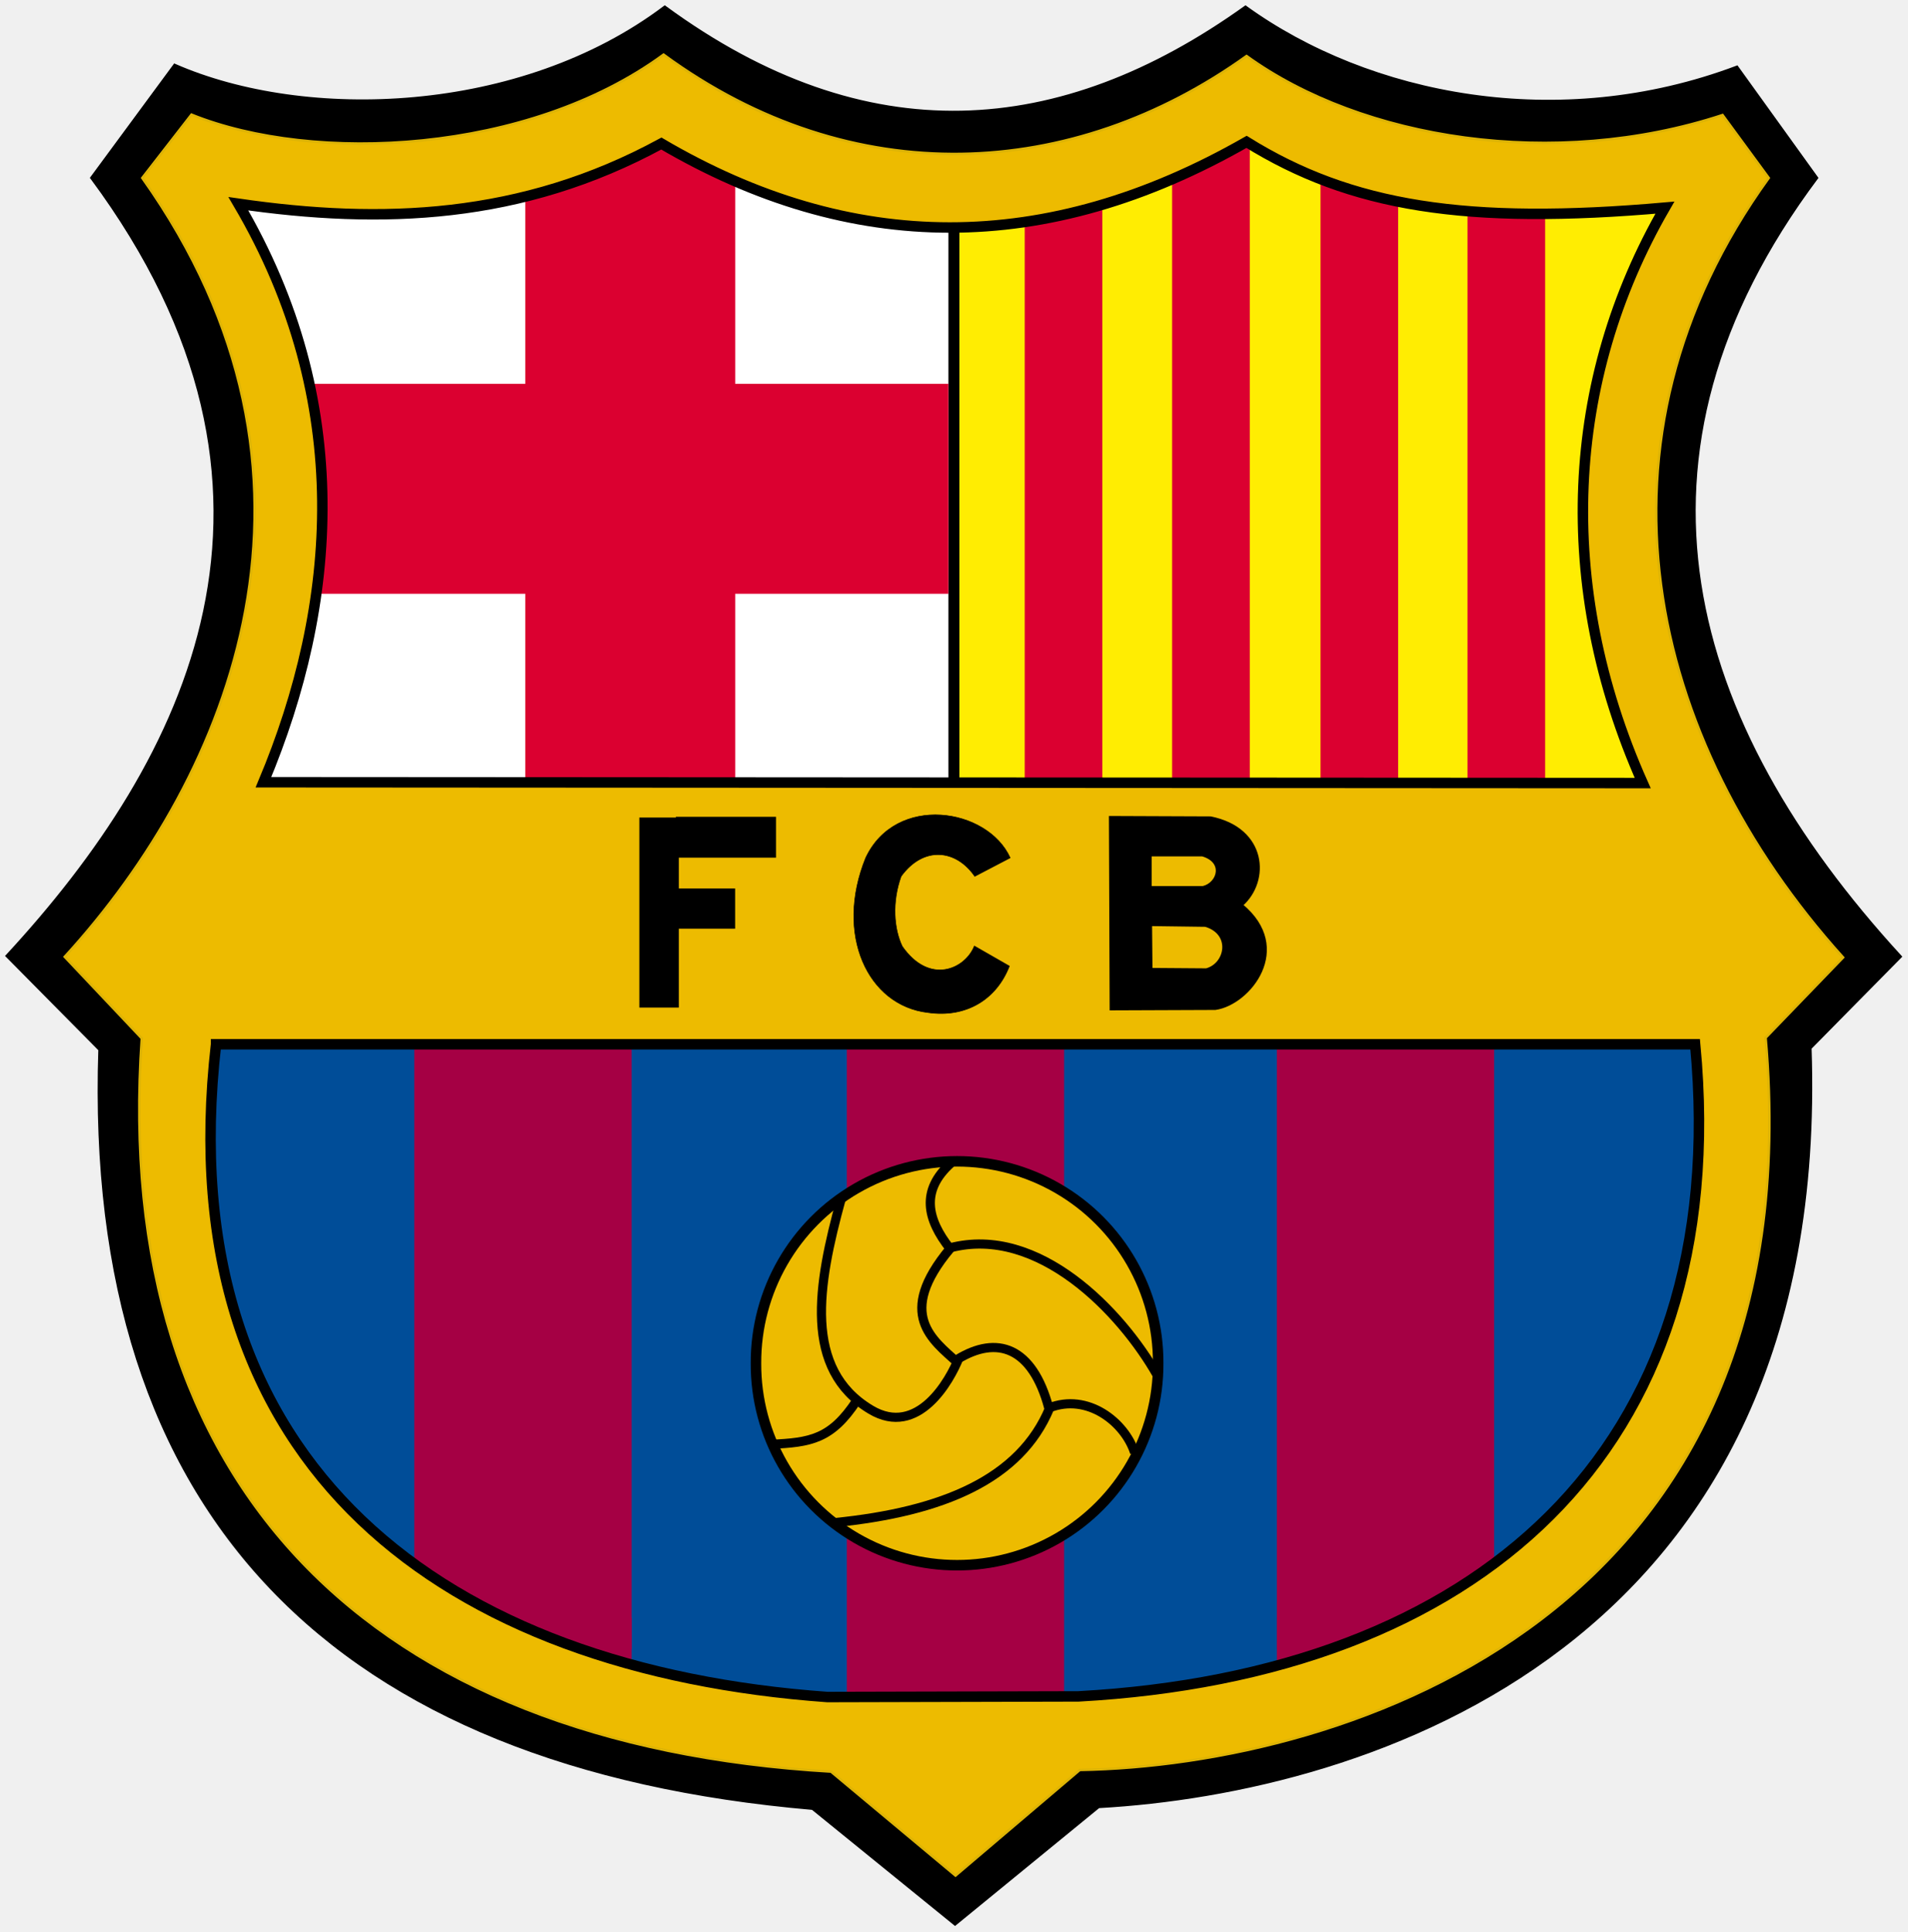
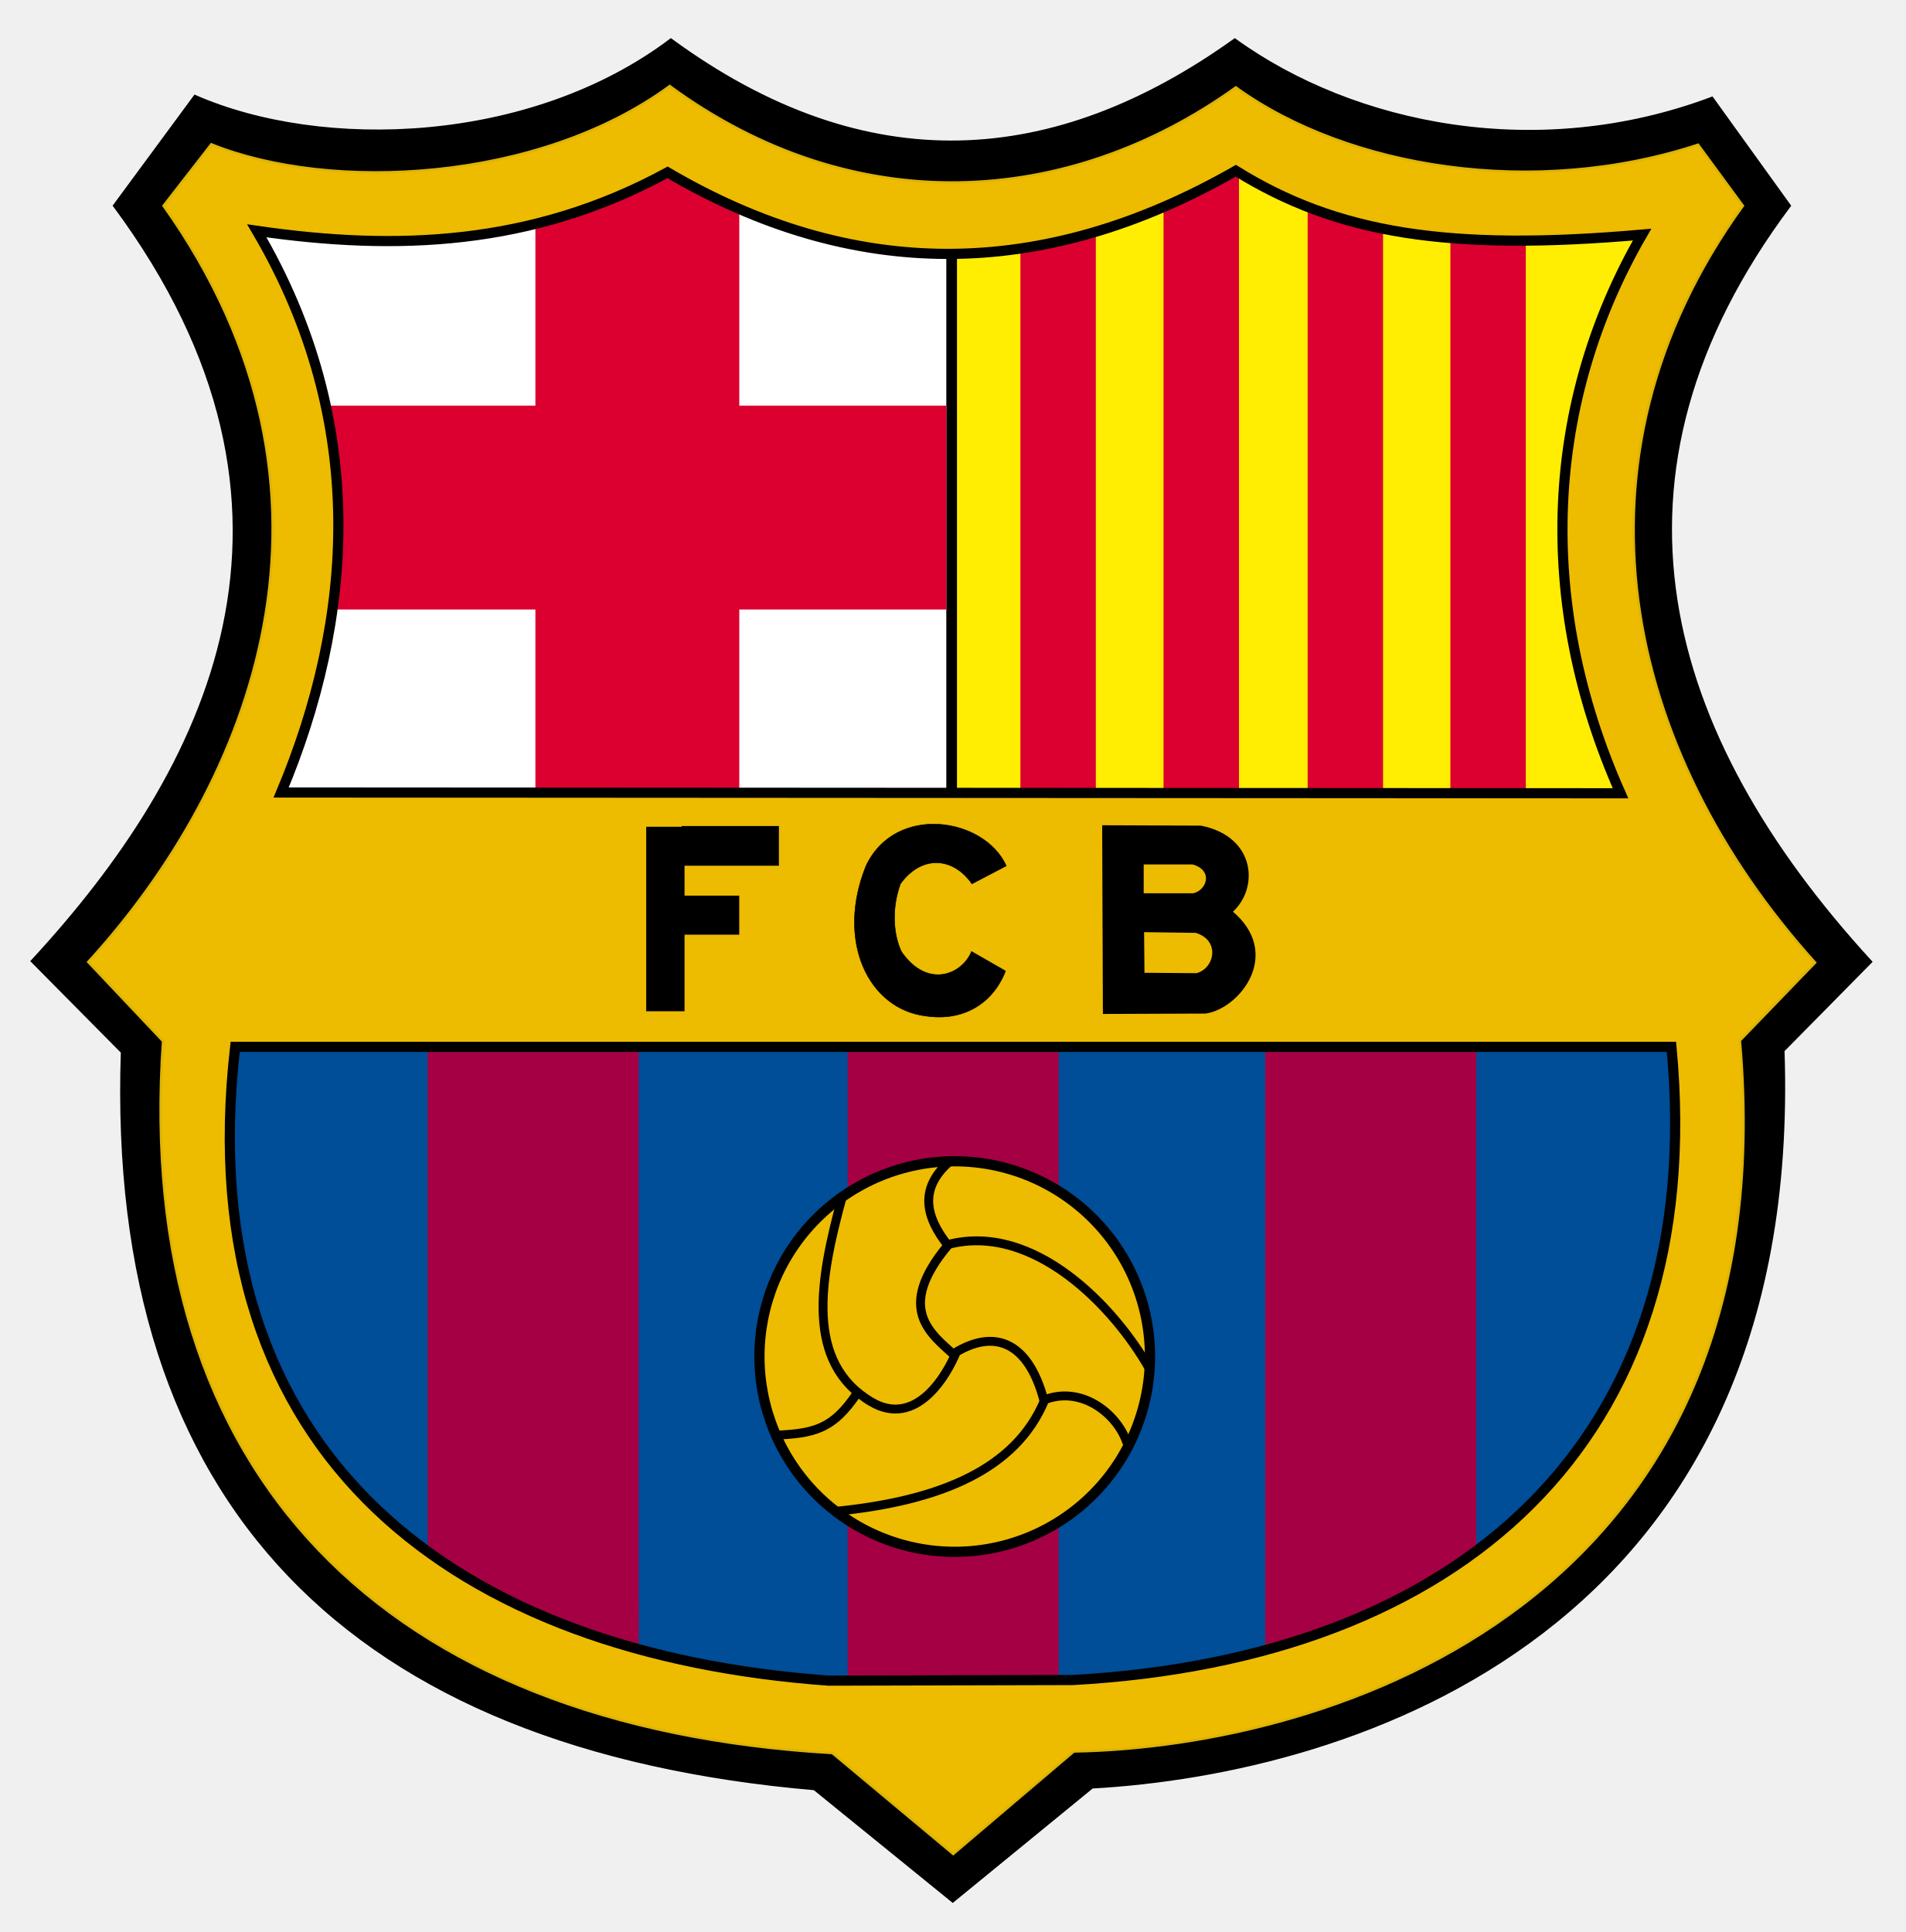
- <svg xmlns="http://www.w3.org/2000/svg" version="1.0" viewBox="1.89 2.46 138.04 139.75">
-   <path d="M74.644 174.448c50.081 21.983 132.278 19.38 187.41-22.228 77.09 56.484 151.285 50.686 222.027 0 47.165 34.092 119.78 48.648 187.916 22.944l30.545 42.44c-79.649 106.443-50.166 208.19 31.988 297.731l-34.498 34.98c7.815 229.58-169.998 284.393-272.102 290.083l-54.897 44.915-54.487-44.245C136.26 825.325 40.016 729.158 45.97 550.904L10.5 515.068C79.804 440.105 131.882 337.67 42.855 217.58z" style="fill:#000;fill-opacity:1;fill-rule:evenodd;stroke:#000;stroke-width:1px;stroke-linecap:butt;stroke-linejoin:miter;stroke-opacity:1" transform="translate(.398 -25.853)scale(.18927)" data-source="https://football-logos.cc" />
-   <path d="M78.794 546.281h586.55c15.415 162.311-87.706 249.98-244.514 258.598l-99.643.252c-150.023-10.784-261.795-89.993-242.393-258.85" style="fill:#004d98;fill-opacity:1;fill-rule:evenodd;stroke:none" transform="translate(.398 -25.853)scale(.18927)" />
-   <path d="M331.65 548.233h83.086v259.363H331.65z" style="fill:#a50044;fill-opacity:1;fill-rule:nonzero;stroke:none" transform="translate(.398 -25.853)scale(.18927)" />
-   <path d="M166.417 548.233h83.086v231.796h-83.086z" style="fill:#a50044;fill-opacity:1;fill-rule:nonzero;stroke:none" transform="translate(.373 -25.853)scale(.18927)" />
-   <path d="M195.386 768.152h54.117v23.877h-54.117zm300.817-219.919h83.086v231.796h-83.086z" style="fill:#a50044;fill-opacity:1;fill-rule:nonzero;stroke:none" transform="translate(.373 -25.853)scale(.18927)" />
-   <path d="M496.203 768.152h54.117v23.877h-54.117z" style="fill:#a50044;fill-opacity:1;fill-rule:nonzero;stroke:none" transform="translate(.373 -25.853)scale(.18927)" />
-   <path d="M370.491 228.08v230.373L90.5 460.48l28.86-110.884L83.41 216.94l177.21-22.784z" style="fill:#fff;fill-opacity:1;fill-rule:evenodd;stroke:none;stroke-width:1px;stroke-linecap:butt;stroke-linejoin:miter;stroke-opacity:1" transform="translate(.398 -25.853)scale(.18927)" />
-   <path d="M374.542 228.08v230.373l279.993 2.026-28.86-110.884 35.948-132.655-177.21-22.784z" style="fill:#ffed02;fill-opacity:1;fill-rule:evenodd;stroke:none" transform="translate(.398 -25.853)scale(.18927)" />
-   <path d="M208.704 200.719h80.278v256.307h-80.278z" style="fill:#db0030;fill-opacity:1;fill-rule:nonzero;stroke:none" transform="translate(.398 -25.853)scale(.18927)" />
-   <path d="M296.322-370.491H376.6v249.801h-80.278z" style="fill:#db0030;fill-opacity:1;fill-rule:nonzero;stroke:none" transform="rotate(90 13.125 -12.727)scale(.18927)" />
-   <path d="M399.801 218.888h29.691v236.469h-29.691zm56.362-16.939h29.691v253.966h-29.691zm56.732 14.315h29.691v240.18h-29.691zm56.201 8.799h29.691V456.23h-29.691z" style="fill:#db0030;fill-opacity:1;fill-rule:nonzero;stroke:none" transform="translate(.373 -25.853)scale(.18927)" data-source="https://football-logos.cc" />
-   <path d="M261.587 170.469c-51.707 37.9-133.53 41.887-180.5 22.937l-18.813 24.219c80.708 113.56 34.338 227.81-29.656 297.781l29.469 31.188c-11.958 171.165 87.93 270.157 263.531 280.343l47.594 39.75 47.5-40.375c102.26-1.763 281.57-59.115 262.25-279.968l29.625-30.688c-75.153-83.346-101.056-197.505-28.438-298.031l-17.656-24.062c-64.255 21.116-137.765 9.411-182-22.563-66.348 47.537-150.605 52.444-222.906-.531zM485.087 203c39.892 24.77 83.974 31.818 159.969 25.156-38.055 65.84-42.165 144.274-8.47 220l-527.374-.312c28.364-67.666 34.872-145.53-9.594-221.188 54.813 7.958 108.356 6.051 161.75-23 72.423 42.515 146.929 43.293 223.719-.656zM90.493 548.844h565.531c14.863 156.492-84.563 241.002-235.75 249.312l-96.094.25c-144.644-10.398-252.393-86.76-233.687-249.562z" style="fill:#edbb00;fill-opacity:1;fill-rule:evenodd;stroke:#deb405;stroke-width:.938px;stroke-linecap:butt;stroke-linejoin:miter;stroke-opacity:1" transform="translate(.398 -25.853)scale(.18927)" />
-   <path d="M99.008 227.48c44.466 75.657 37.953 153.52 9.59 221.186l527.362.312c-33.695-75.727-29.57-154.161 8.483-220.001-75.994 6.66-120.065-.38-159.957-25.15-76.79 43.95-151.32 43.155-223.744.64-53.393 29.05-106.921 30.971-161.734 23.013zm-8.52 321.363H656.01c14.863 156.492-84.561 241.017-235.748 249.328l-96.07.243c-144.646-10.398-252.41-86.768-233.704-249.57zm282.209-313.45v213.684" style="fill:none;fill-rule:evenodd;stroke:#000;stroke-width:4;stroke-linecap:butt;stroke-linejoin:miter;stroke-miterlimit:4;stroke-dasharray:none;stroke-opacity:1" transform="translate(.398 -25.853)scale(.18927)" />
-   <path d="M391.554 656.71a57.378 57.378 0 1 1-114.755 0 57.378 57.378 0 1 1 114.755 0z" style="fill:#edbb00;fill-opacity:1;fill-rule:nonzero;stroke:#000;stroke-width:3;stroke-linecap:butt;stroke-linejoin:miter;stroke-miterlimit:4;stroke-opacity:1;stroke-dasharray:none;stroke-dashoffset:0" transform="translate(-13.608 -65.45)scale(.25363)" />
-   <g style="stroke-width:3.5;stroke-miterlimit:4;stroke-dasharray:none">
-     <path d="M329.448 608.16c-8.975 32.709-14.54 64.915 11.35 80.391 18.09 10.814 30.322-11.24 33.711-19.784" style="fill:none;fill-rule:evenodd;stroke:#000;stroke-width:3.5;stroke-linecap:butt;stroke-linejoin:miter;stroke-miterlimit:4;stroke-dasharray:none;stroke-opacity:1" transform="translate(.398 -25.853)scale(.18927)" />
-     <path d="M302.65 701.792c15.157-.692 23.066-1.938 32.788-16.709" style="fill:none;fill-rule:evenodd;stroke:#000;stroke-width:3.5;stroke-linecap:butt;stroke-linejoin:miter;stroke-miterlimit:4;stroke-dasharray:none;stroke-opacity:1" transform="translate(.398 -25.853)scale(.18927)" />
-   </g>
-   <path d="M373.871 669.341c15.21-9.35 28.738-4.825 35.023 18.58 14.803-5.949 29.07 5.476 32.787 17.024" style="fill:none;fill-rule:evenodd;stroke:#000;stroke-width:3.5;stroke-linecap:butt;stroke-linejoin:miter;stroke-miterlimit:4;stroke-dasharray:none;stroke-opacity:1" transform="translate(.398 -25.853)scale(.18927)" />
-   <path d="M409.209 687.92c-11.237 27.129-40.792 39.687-82.283 43.822m46.969-61.289c-9.336-8.548-23.698-18.33-2.775-43.461-8.878-11.25-11.297-22.243.309-32.674" style="fill:none;fill-rule:evenodd;stroke:#000;stroke-width:3.5;stroke-linecap:butt;stroke-linejoin:miter;stroke-miterlimit:4;stroke-dasharray:none;stroke-opacity:1" transform="translate(.398 -25.853)scale(.18927)" />
-   <path d="M450.338 675.385c-13.655-24.138-45.436-57.585-79.218-48.702" style="fill:none;fill-rule:evenodd;stroke:#000;stroke-width:3.5;stroke-linecap:butt;stroke-linejoin:miter;stroke-miterlimit:4;stroke-dasharray:none;stroke-opacity:1" transform="translate(.398 -25.853)scale(.18927)" />
-   <path d="M266.3 461.88v.28h-13.969v72.657h15.094v-30.156h21.531v-15.375h-21.53v-11.781h37.155V461.88z" style="fill:#000;fill-opacity:1;fill-rule:nonzero;stroke:none;stroke-width:3.5;stroke-linecap:butt;stroke-linejoin:miter;stroke-miterlimit:4;stroke-dasharray:none;stroke-dashoffset:0;stroke-opacity:1" transform="translate(.398 -25.853)scale(.18927)" />
-   <path d="m380.57 484.64 13.547-7.076c-8.648-19.12-43.71-24.557-55.244 0-11.9 29.293.75 56.506 23.784 59.158 14.636 2.131 26.234-5.034 31.159-17.762l-13.397-7.677c-3.568 8.89-17.172 15.009-27.547.15-3.195-6.64-4.014-16.86-.451-26.794 8.508-11.69 20.945-10.425 28.148 0z" style="fill:#000;fill-rule:evenodd;stroke:#000;stroke-width:.2;stroke-linecap:butt;stroke-linejoin:miter;stroke-miterlimit:4;stroke-dasharray:none;stroke-opacity:1" transform="translate(.398 -25.853)scale(.18927)" />
-   <path d="m432.363 462.067.28 73.313 39.907-.157c12.985-1.818 30.008-23.074 10.063-39.593 10.545-9.294 9.223-29.173-11.875-33.407zm15.343 14.438h19.875c8.74 2.515 6.147 10.917.282 12.343h-20.157zm.157 26.656 20.906.281c10.341 3.078 8.006 14.863.312 16.875l-21.062-.156z" style="fill:#000;fill-rule:evenodd;stroke:#000;stroke-width:1px;stroke-linecap:butt;stroke-linejoin:miter;stroke-opacity:1" transform="translate(.398 -25.853)scale(.18927)" data-source="https://football-logos.cc" />
+ <svg xmlns="http://www.w3.org/2000/svg" width="505" height="512" viewBox="0 0 505 512" fill="none">
+   <path fill-rule="evenodd" clip-rule="evenodd" d="M51.648 25.477C85.352 40.271 140.668 38.519 177.77 10.518C229.649 48.53 279.58 44.628 327.187 10.518C358.927 33.461 407.795 43.257 453.648 25.959L474.204 54.519C420.603 126.153 440.444 194.625 495.731 254.883L472.515 278.423C477.774 432.924 358.112 469.811 289.399 473.641L252.455 503.867L215.787 474.091C93.114 463.497 28.345 398.78 32.352 278.82L8.482 254.703C55.121 204.256 90.168 135.321 30.256 54.504L51.648 25.477Z" fill="black" stroke="black" stroke-width="0.673" />
+   <path fill-rule="evenodd" clip-rule="evenodd" d="M54.441 275.709H449.171C459.545 384.939 390.148 443.937 284.621 449.738L217.564 449.907C116.603 442.649 41.385 389.344 54.441 275.709Z" fill="#004D98" />
+   <path d="M280.52 277.022H224.606V451.565H280.52V277.022Z" fill="#A50044" />
+   <path d="M169.235 277.022H113.321V433.014H169.235V277.022Z" fill="#A50044" />
+   <path d="M169.235 425.021H132.816V441.089H169.235V425.021Z" fill="#A50044" />
+   <path d="M391.17 277.022H335.256V433.014H391.17V277.022Z" fill="#A50044" />
+   <path d="M371.675 425.021H335.256V441.089H371.675V425.021Z" fill="#A50044" />
+   <path fill-rule="evenodd" clip-rule="evenodd" d="M250.745 61.569V216.604L62.318 217.967L81.74 143.346L57.548 54.073L176.805 38.74L250.745 61.569Z" fill="white" />
+   <path fill-rule="evenodd" clip-rule="evenodd" d="M253.471 61.569V216.604L441.897 217.967L422.475 143.346L446.667 54.073L327.41 38.74L253.471 61.569Z" fill="#FFED02" />
+   <path d="M195.892 43.156H141.867V215.643H195.892V43.156Z" fill="#DB0030" />
+   <path d="M250.745 161.519V107.494H82.636V161.519H250.745Z" fill="#DB0030" />
+   <path d="M290.361 55.384H270.38V214.52H290.361V55.384Z" fill="#DB0030" />
+   <path d="M328.292 43.984H308.31V214.895H328.292V43.984Z" fill="#DB0030" />
+   <path d="M366.47 53.618H346.489V215.252H366.47V53.618Z" fill="#DB0030" />
+   <path d="M404.292 59.539H384.31V215.107H404.292V59.539Z" fill="#DB0030" />
+   <path fill-rule="evenodd" clip-rule="evenodd" d="M177.455 22.799C142.658 48.304 87.594 50.988 55.984 38.235L43.324 54.534C97.638 130.957 66.432 207.843 23.367 254.931L43.198 275.919C35.151 391.108 102.372 457.727 220.546 464.582L252.575 491.332L284.541 464.161C353.36 462.974 474.029 424.378 461.027 275.751L480.964 255.099C430.388 199.01 412.957 122.185 461.827 54.534L449.944 38.34C406.703 52.551 357.233 44.674 327.464 23.157C282.814 55.148 226.112 58.45 177.455 22.799ZM327.864 44.692C354.71 61.361 384.376 66.104 435.518 61.621C409.909 105.929 407.143 158.713 429.819 209.674L74.912 209.464C94 163.927 98.38 111.526 68.456 60.611C105.343 65.967 141.376 64.684 177.308 45.133C226.047 73.745 276.187 74.268 327.864 44.692ZM62.315 277.434H442.899C452.902 382.748 385.991 439.62 284.247 445.213L219.579 445.381C122.237 438.384 49.726 386.995 62.315 277.434Z" fill="#EDBB00" stroke="#DEB405" stroke-width="0.631" />
+   <path fill-rule="evenodd" clip-rule="evenodd" d="M68.045 61.166C97.969 112.081 93.586 164.48 74.498 210.017L429.397 210.227C406.721 159.265 409.497 106.482 435.106 62.173C383.964 66.656 354.306 61.917 327.459 45.248C275.782 74.825 225.626 74.29 176.887 45.678C140.955 65.229 104.932 66.521 68.045 61.166Z" stroke="black" stroke-width="2.692" />
+   <path fill-rule="evenodd" clip-rule="evenodd" d="M62.311 277.433H442.889C452.892 382.747 385.983 439.63 284.239 445.223L219.586 445.386C122.245 438.389 49.722 386.995 62.311 277.433Z" stroke="black" stroke-width="2.692" />
+   <path d="M252.229 66.491V210.294" stroke="black" stroke-width="2.692" />
+   <path d="M304.715 359.498C304.716 366.294 303.379 373.023 300.779 379.302C298.179 385.581 294.368 391.286 289.563 396.092C284.758 400.897 279.054 404.71 272.776 407.31C266.497 409.911 259.768 411.25 252.973 411.25C246.177 411.25 239.448 409.911 233.169 407.31C226.891 404.71 221.187 400.897 216.382 396.092C211.577 391.286 207.766 385.581 205.166 379.302C202.566 373.023 201.229 366.294 201.23 359.498C201.229 352.702 202.566 345.973 205.166 339.694C207.766 333.416 211.577 327.71 216.382 322.905C221.187 318.099 226.891 314.287 233.169 311.686C239.448 309.085 246.177 307.746 252.973 307.746C259.768 307.746 266.497 309.085 272.776 311.686C279.054 314.287 284.758 318.099 289.563 322.905C294.368 327.71 298.179 333.416 300.779 339.694C303.379 345.973 304.716 352.702 304.715 359.498Z" fill="#EDBB00" stroke="black" stroke-width="2.705" />
+   <path d="M223.124 317.351C217.084 339.363 213.339 361.038 230.761 371.452C242.936 378.729 251.168 363.888 253.448 358.138" stroke="black" stroke-width="2.355" />
+   <path d="M205.09 380.363C215.29 379.897 220.612 379.058 227.155 369.118" stroke="black" stroke-width="2.355" />
+   <path d="M253.019 358.524C263.255 352.233 272.359 355.277 276.588 371.028C286.55 367.025 296.151 374.713 298.653 382.484" stroke="black" stroke-width="2.355" />
+   <path d="M276.8 371.028C269.238 389.284 249.348 397.736 221.426 400.518" stroke="black" stroke-width="2.355" />
+   <path d="M253.035 359.273C246.752 353.52 237.087 346.937 251.168 330.025C245.193 322.454 243.565 315.056 251.375 308.036" stroke="black" stroke-width="2.355" />
+   <path d="M304.479 362.592C295.29 346.348 273.902 323.839 251.168 329.817" stroke="black" stroke-width="2.355" />
+   <path d="M180.627 218.909V219.099H171.227V237.353V247.7V267.994H181.384V247.7H195.874V237.353H181.384V229.424H206.389V218.909H180.627Z" fill="black" />
+   <path fill-rule="evenodd" clip-rule="evenodd" d="M257.527 234.226L266.644 229.465C260.824 216.597 237.229 212.938 229.467 229.465C221.458 249.178 229.971 267.492 245.472 269.276C255.322 270.71 263.127 265.888 266.441 257.322L257.426 252.156C255.024 258.139 245.869 262.257 238.888 252.257C236.737 247.789 236.186 240.912 238.584 234.226C244.309 226.359 252.679 227.21 257.527 234.226Z" fill="black" stroke="black" stroke-width="0.135" />
+   <path fill-rule="evenodd" clip-rule="evenodd" d="M292.382 219.036L292.571 268.373L319.427 268.267C328.166 267.044 339.622 252.739 326.199 241.622C333.295 235.368 332.406 221.99 318.207 219.141L292.382 219.036ZM302.708 228.752H316.083C321.965 230.444 320.22 236.099 316.273 237.059H302.708V228.752ZM302.813 246.69L316.882 246.88C323.842 248.951 322.27 256.882 317.093 258.236L302.918 258.131L302.813 246.69Z" fill="black" stroke="black" stroke-width="0.673" />
</svg>
